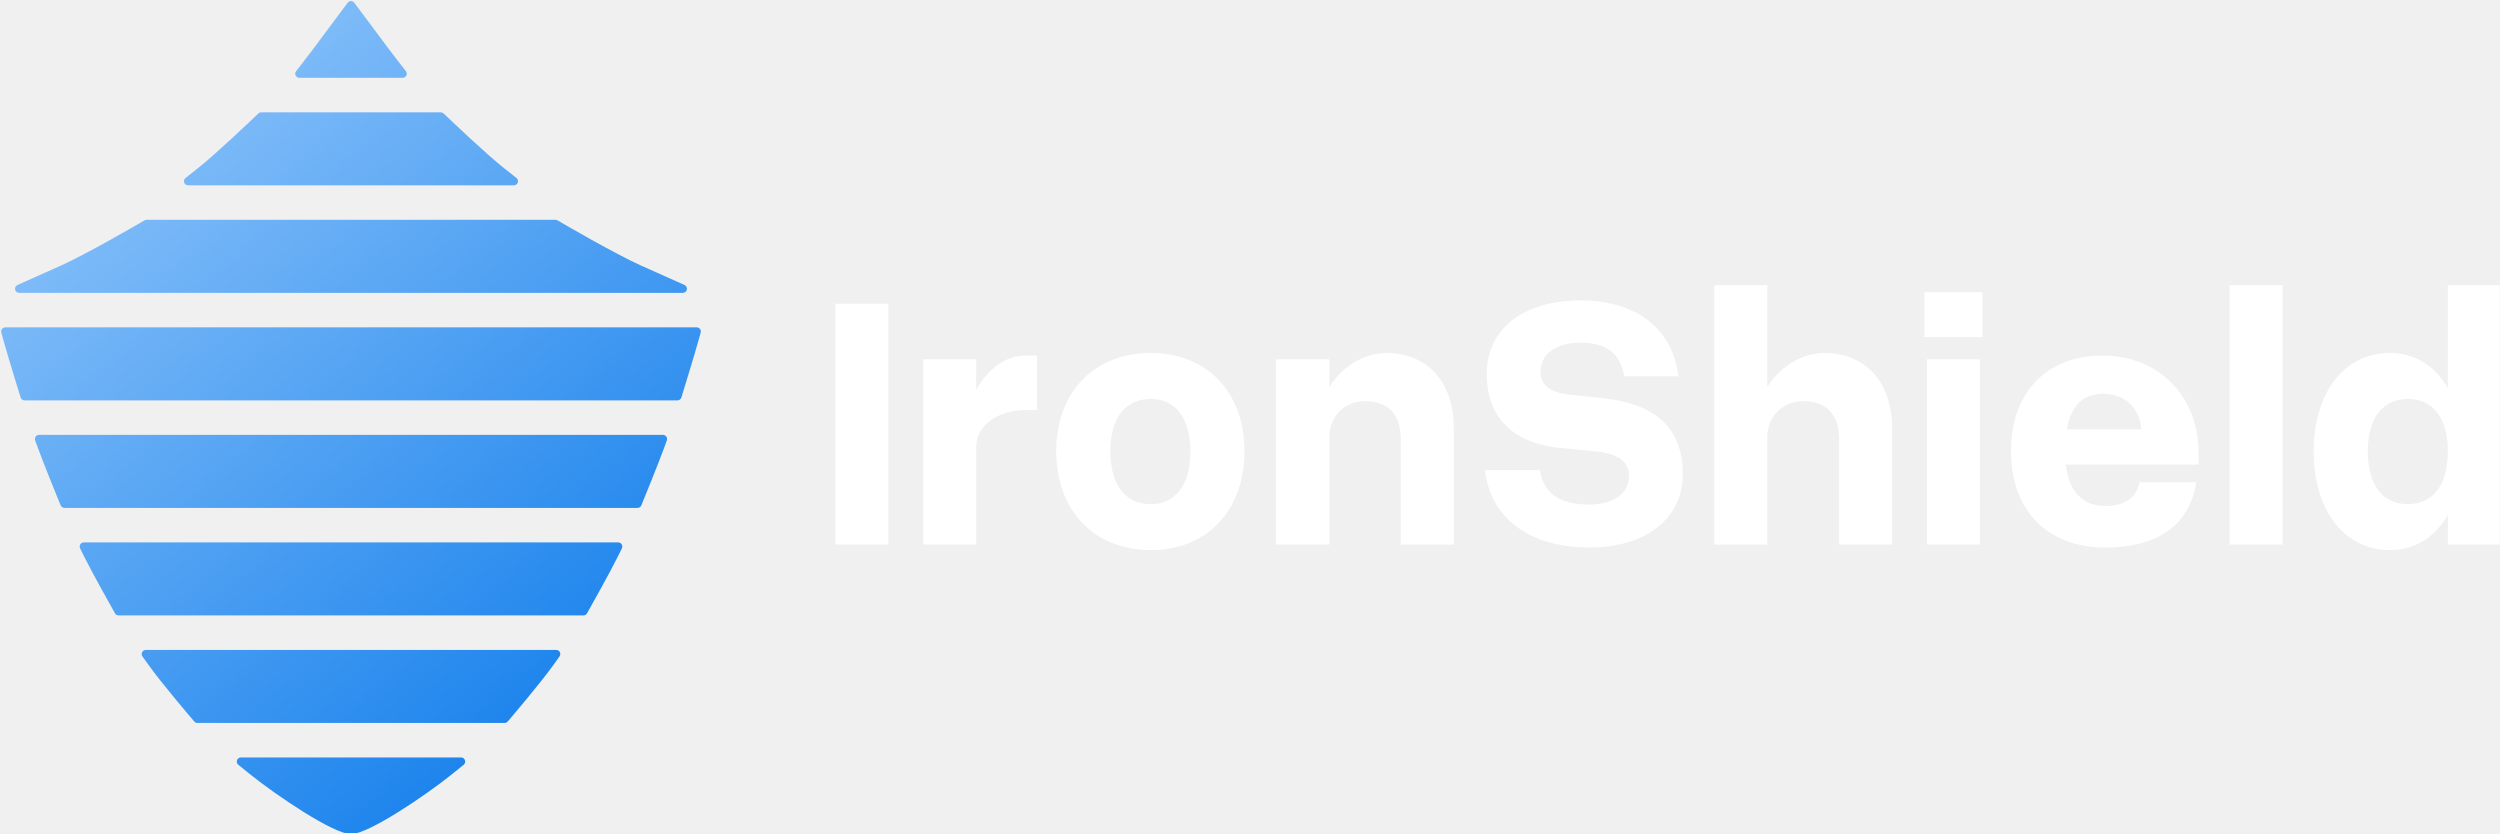
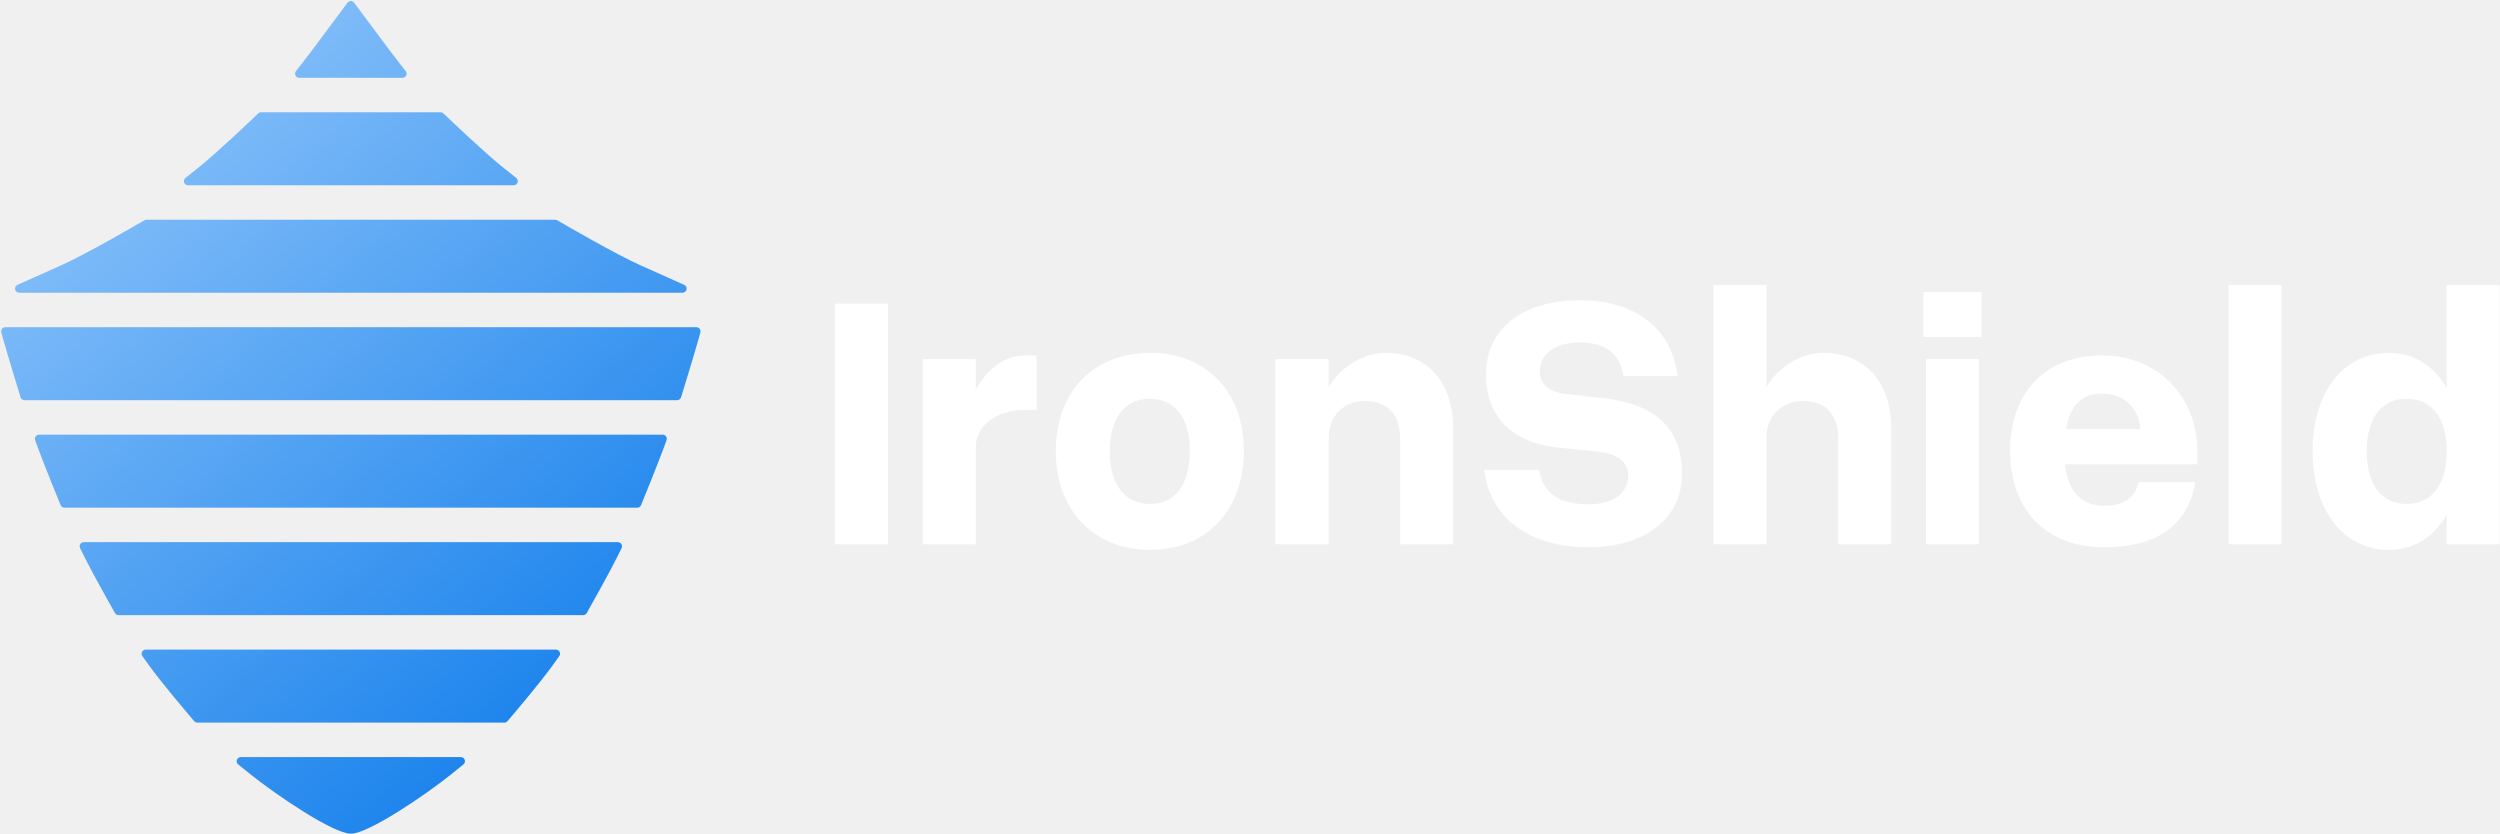
- <svg xmlns="http://www.w3.org/2000/svg" width="100%" height="100%" viewBox="0 0 2159 720" version="1.1" xml:space="preserve" style="fill-rule:evenodd;clip-rule:evenodd;stroke-linejoin:round;stroke-miterlimit:2;">
-   <g transform="matrix(1,0,0,1,0,-3357)">
-     <g id="Logo---Text--Gradient-White-Text-" transform="matrix(1,0,0,1,-1,-0.928886)">
-       <rect x="1" y="3357.93" width="2158.69" height="719.387" style="fill:none;" />
+ <svg xmlns="http://www.w3.org/2000/svg" width="100%" height="100%" viewBox="0 0 2160 720" version="1.1" xml:space="preserve" style="fill-rule:evenodd;clip-rule:evenodd;stroke-linejoin:round;stroke-miterlimit:2;">
+   <g transform="matrix(1,0,0,1,0,0)">
+     <g id="Logo---Text--Gradient-White-Text-" transform="matrix(1,0,0,1,0,0)">
+       <rect x="0" y="0" width="2160" height="720" style="fill:none;" />
      <clipPath id="_clip1">
-         <rect x="1" y="3357.93" width="2158.69" height="719.387" />
+         <rect x="0" y="0" width="2160" height="720" />
      </clipPath>
      <g clip-path="url(#_clip1)">
-         <g transform="matrix(1,0,0,1,2,3358.86)">
+         <g transform="matrix(1,0,0,1,1,0.93)">
          <g transform="matrix(1.37978,0,0,1.37978,-972.47,-4884.79)">
            <rect x="1226.98" y="3729.69" width="33.161" height="150.73" style="fill:white;fill-rule:nonzero;" />
            <path d="M1281.93,3764.47L1281.93,3880.42L1315.09,3880.42L1315.09,3819.43C1315.09,3805.98 1328.54,3796.24 1345.7,3796.24L1353.12,3796.24L1353.12,3762.16L1345.47,3762.16C1334.34,3762.16 1322.75,3769.81 1315.09,3783.49L1315.09,3764.47L1281.93,3764.47Z" style="fill:white;fill-rule:nonzero;" />
            <path d="M1365.18,3821.98C1365.18,3859.09 1388.84,3883.9 1424.32,3883.9C1459.56,3883.9 1482.98,3859.09 1482.98,3821.98C1482.98,3785.11 1459.56,3760.53 1424.32,3760.53C1388.84,3760.53 1365.18,3785.11 1365.18,3821.98ZM1449.13,3821.98C1449.13,3843.09 1439.85,3855.14 1424.32,3855.14C1408.31,3855.14 1399.04,3843.09 1399.04,3821.98C1399.04,3801.35 1408.31,3789.29 1424.32,3789.29C1439.85,3789.29 1449.13,3801.35 1449.13,3821.98Z" style="fill:white;fill-rule:nonzero;" />
            <path d="M1580.84,3814.8L1580.84,3880.42L1614,3880.42L1614,3807.84C1614,3777.46 1596.38,3760.53 1571.8,3760.53C1558.58,3760.53 1544.67,3768.18 1536.09,3781.87L1536.09,3764.47L1502.69,3764.47L1502.69,3880.42L1536.09,3880.42L1536.09,3813.4C1536.09,3800.19 1545.59,3790.68 1558.35,3790.68C1572.03,3790.68 1580.84,3797.87 1580.84,3814.8Z" style="fill:white;fill-rule:nonzero;" />
            <path d="M1703.51,3822.22C1716.96,3823.61 1723.69,3828.71 1723.69,3837.29C1723.69,3848.42 1713.95,3855.38 1699.11,3855.38C1680.32,3855.38 1670.35,3848.65 1667.8,3833.81L1633.48,3833.81C1636.96,3863.72 1661.31,3882.28 1698.88,3882.28C1734.12,3882.28 1757.31,3864.19 1757.31,3836.36C1757.31,3808.07 1741.08,3792.53 1707.45,3788.82L1685.89,3786.51C1674.06,3785.11 1668.27,3780.47 1668.27,3771.89C1668.27,3761.23 1678.24,3754.04 1693.08,3754.04C1709.54,3754.04 1718.35,3760.76 1720.67,3775.14L1754.53,3775.14C1751.28,3745.69 1728.33,3727.6 1693.54,3727.6C1657.37,3727.6 1634.64,3745.46 1634.64,3773.75C1634.64,3800.65 1650.64,3816.65 1679.86,3819.9L1703.51,3822.22Z" style="fill:white;fill-rule:nonzero;" />
            <path d="M1855.17,3814.8L1855.17,3880.42L1888.33,3880.42L1888.33,3807.84C1888.33,3777.46 1870.48,3760.53 1845.89,3760.53C1832.68,3760.53 1818.76,3768.18 1810.18,3781.87L1810.18,3718.1L1777.02,3718.1L1777.02,3880.42L1810.18,3880.42L1810.18,3813.4C1810.18,3800.19 1819.92,3790.68 1832.68,3790.68C1846.36,3790.68 1855.17,3797.87 1855.17,3814.8Z" style="fill:white;fill-rule:nonzero;" />
            <path d="M1908.51,3722.5L1908.51,3750.56L1944.91,3750.56L1944.91,3722.5L1908.51,3722.5ZM1910.13,3764.47L1910.13,3880.42L1943.29,3880.42L1943.29,3764.47L1910.13,3764.47Z" style="fill:white;fill-rule:nonzero;" />
            <path d="M1962.77,3821.98C1962.77,3859.09 1985.49,3882.28 2021.67,3882.28C2054.13,3882.28 2074.31,3868.83 2078.71,3841.46L2043.23,3841.46C2041.38,3850.74 2034.19,3856.3 2021.9,3856.3C2007.52,3856.3 1999.17,3847.49 1997.09,3830.33L2080.11,3830.33L2080.11,3822.91C2080.11,3787.43 2055.06,3762.16 2020.28,3762.16C1985.03,3762.16 1962.77,3785.11 1962.77,3821.98ZM2020.51,3786.04C2033.96,3786.04 2043.23,3794.85 2044.39,3808.3L1997.78,3808.3C2000.33,3793 2008.22,3786.04 2020.51,3786.04Z" style="fill:white;fill-rule:nonzero;" />
            <rect x="2099.58" y="3718.1" width="33.161" height="162.324" style="fill:white;fill-rule:nonzero;" />
            <path d="M2269.33,3718.1L2236.17,3718.1L2236.17,3782.56C2228.28,3768.65 2215.53,3760.53 2199.99,3760.53C2171.47,3760.53 2152.22,3785.11 2152.22,3821.98C2152.22,3859.09 2171.47,3883.9 2199.99,3883.9C2215.53,3883.9 2228.28,3875.78 2236.17,3861.87L2236.17,3880.42L2269.33,3880.42L2269.33,3718.1ZM2186.08,3821.98C2186.08,3801.35 2195.36,3789.29 2211.12,3789.29C2226.89,3789.29 2236.17,3801.35 2236.17,3821.98C2236.17,3843.09 2226.89,3855.14 2211.12,3855.14C2195.36,3855.14 2186.08,3843.09 2186.08,3821.98Z" style="fill:white;fill-rule:nonzero;" />
          </g>
          <g transform="matrix(1.54595,0,0,1.54595,-5511.18,-1360.69)">
            <path d="M3733.57,914.329C3735.32,912.097 3737.05,909.83 3738.76,907.53C3738.76,907.53 3753.27,888.084 3758.49,881.086C3758.93,880.504 3759.61,880.161 3760.34,880.161C3761.07,880.161 3761.75,880.504 3762.18,881.086C3767.4,888.084 3781.91,907.53 3781.91,907.53C3783.63,909.83 3785.36,912.097 3787.11,914.329C3787.11,914.329 3789.16,916.946 3791.01,919.309C3791.55,920.002 3791.65,920.943 3791.26,921.735C3790.88,922.526 3790.08,923.028 3789.2,923.028C3776.87,923.028 3743.81,923.028 3731.48,923.028C3730.6,923.028 3729.8,922.526 3729.41,921.735C3729.03,920.943 3729.13,920.002 3729.67,919.309C3731.52,916.946 3733.57,914.329 3733.57,914.329ZM3810.48,942.297C3811.08,942.297 3811.65,942.527 3812.08,942.938C3815.94,946.643 3835.66,965.442 3845.83,973.491C3845.83,973.491 3849.48,976.379 3852.78,978.988C3853.54,979.595 3853.84,980.623 3853.52,981.548C3853.2,982.472 3852.33,983.092 3851.35,983.092C3821.46,983.092 3699.21,983.092 3669.33,983.092C3668.35,983.092 3667.48,982.472 3667.16,981.548C3666.84,980.623 3667.13,979.595 3667.9,978.988C3671.2,976.379 3674.85,973.491 3674.85,973.491C3685.02,965.442 3704.73,946.643 3708.6,942.938C3709.03,942.527 3709.6,942.297 3710.2,942.297C3719.78,942.297 3800.89,942.297 3810.48,942.297ZM3874.55,1002.36C3874.96,1002.36 3875.36,1002.47 3875.72,1002.68C3879.95,1005.15 3908.11,1021.54 3922.63,1028.02C3922.63,1028.02 3936.65,1034.29 3946.65,1038.76C3947.64,1039.2 3948.19,1040.27 3947.96,1041.34C3947.73,1042.4 3946.8,1043.16 3945.71,1043.16C3889.55,1043.16 3631.12,1043.16 3574.97,1043.16C3573.88,1043.16 3572.94,1042.4 3572.72,1041.34C3572.49,1040.27 3573.04,1039.2 3574.03,1038.76C3584.03,1034.29 3598.05,1028.02 3598.05,1028.02C3612.56,1021.54 3640.72,1005.15 3644.96,1002.68C3645.32,1002.47 3645.72,1002.36 3646.12,1002.36C3658.84,1002.36 3861.84,1002.36 3874.55,1002.36ZM3953.47,1062.43C3954.19,1062.43 3954.87,1062.76 3955.3,1063.34C3955.74,1063.91 3955.88,1064.65 3955.69,1065.34C3955.17,1067.2 3954.6,1069.25 3954.6,1069.25C3952.16,1078 3946.6,1096.1 3944.9,1101.6C3944.6,1102.56 3943.71,1103.22 3942.7,1103.22C3916.85,1103.22 3603.83,1103.22 3577.97,1103.22C3576.97,1103.22 3576.07,1102.56 3575.78,1101.6C3574.08,1096.1 3568.51,1078 3566.08,1069.25C3566.08,1069.25 3565.51,1067.2 3564.99,1065.34C3564.8,1064.65 3564.94,1063.91 3565.38,1063.34C3565.81,1062.76 3566.49,1062.43 3567.21,1062.43C3601.66,1062.43 3919.02,1062.43 3953.47,1062.43ZM3934.62,1122.49C3935.37,1122.49 3936.07,1122.86 3936.51,1123.47C3936.93,1124.09 3937.04,1124.88 3936.78,1125.58C3936.06,1127.55 3935.27,1129.72 3935.27,1129.72C3932,1138.64 3924.66,1156.66 3922.54,1161.86C3922.19,1162.72 3921.35,1163.29 3920.41,1163.29C3897.35,1163.29 3623.33,1163.29 3600.26,1163.29C3599.33,1163.29 3598.49,1162.72 3598.14,1161.86C3596.01,1156.66 3588.68,1138.64 3585.41,1129.72C3585.41,1129.72 3584.62,1127.55 3583.9,1125.58C3583.64,1124.88 3583.74,1124.09 3584.17,1123.47C3584.6,1122.86 3585.31,1122.49 3586.06,1122.49C3619.72,1122.49 3900.95,1122.49 3934.62,1122.49ZM3909.61,1182.56C3910.4,1182.56 3911.14,1182.97 3911.56,1183.64C3911.98,1184.32 3912.02,1185.16 3911.67,1185.88C3910.62,1187.99 3909.47,1190.33 3909.47,1190.33C3904.91,1199.53 3894.85,1217.45 3892.18,1222.18C3891.77,1222.9 3891.01,1223.35 3890.18,1223.35C3870.88,1223.35 3649.8,1223.35 3630.5,1223.35C3629.67,1223.35 3628.91,1222.9 3628.5,1222.18C3625.83,1217.45 3615.77,1199.53 3611.21,1190.33C3611.21,1190.33 3610.06,1187.99 3609.01,1185.88C3608.66,1185.16 3608.7,1184.32 3609.12,1183.64C3609.54,1182.97 3610.28,1182.56 3611.07,1182.56C3643.41,1182.56 3877.26,1182.56 3909.61,1182.56ZM3874.96,1242.62C3875.83,1242.62 3876.62,1243.1 3877.01,1243.87C3877.4,1244.64 3877.34,1245.56 3876.83,1246.26C3875.18,1248.57 3873.34,1251.13 3873.34,1251.13C3866.35,1260.9 3851.28,1278.64 3847.88,1282.61C3847.45,1283.12 3846.81,1283.42 3846.14,1283.42C3832.35,1283.42 3688.33,1283.42 3674.54,1283.42C3673.87,1283.42 3673.23,1283.12 3672.79,1282.61C3669.4,1278.64 3654.32,1260.9 3647.33,1251.13C3647.33,1251.13 3645.5,1248.57 3643.84,1246.26C3643.34,1245.56 3643.27,1244.64 3643.67,1243.87C3644.06,1243.1 3644.85,1242.62 3645.72,1242.62C3675.54,1242.62 3845.14,1242.62 3874.96,1242.62ZM3821.84,1302.68C3822.81,1302.68 3823.68,1303.3 3824.01,1304.22C3824.33,1305.14 3824.04,1306.16 3823.28,1306.78C3820.06,1309.38 3816.49,1312.26 3816.49,1312.26C3802.39,1323.62 3770.17,1345.5 3760.34,1345.5C3750.51,1345.5 3718.29,1323.62 3704.19,1312.26C3704.19,1312.26 3700.62,1309.38 3697.39,1306.78C3696.64,1306.16 3696.34,1305.14 3696.67,1304.22C3696.99,1303.3 3697.86,1302.68 3698.84,1302.68C3721.81,1302.68 3798.86,1302.68 3821.84,1302.68Z" style="fill:url(#_Linear2);" />
          </g>
        </g>
      </g>
    </g>
  </g>
  <defs>
    <linearGradient id="_Linear2" x1="0" y1="0" x2="1" y2="0" gradientUnits="userSpaceOnUse" gradientTransform="matrix(-388.94,-463.293,463.293,-388.94,3954.81,1345.5)">
      <stop offset="0" style="stop-color:rgb(0,116,233);stop-opacity:1" />
      <stop offset="1" style="stop-color:rgb(158,205,252);stop-opacity:1" />
    </linearGradient>
  </defs>
</svg>
